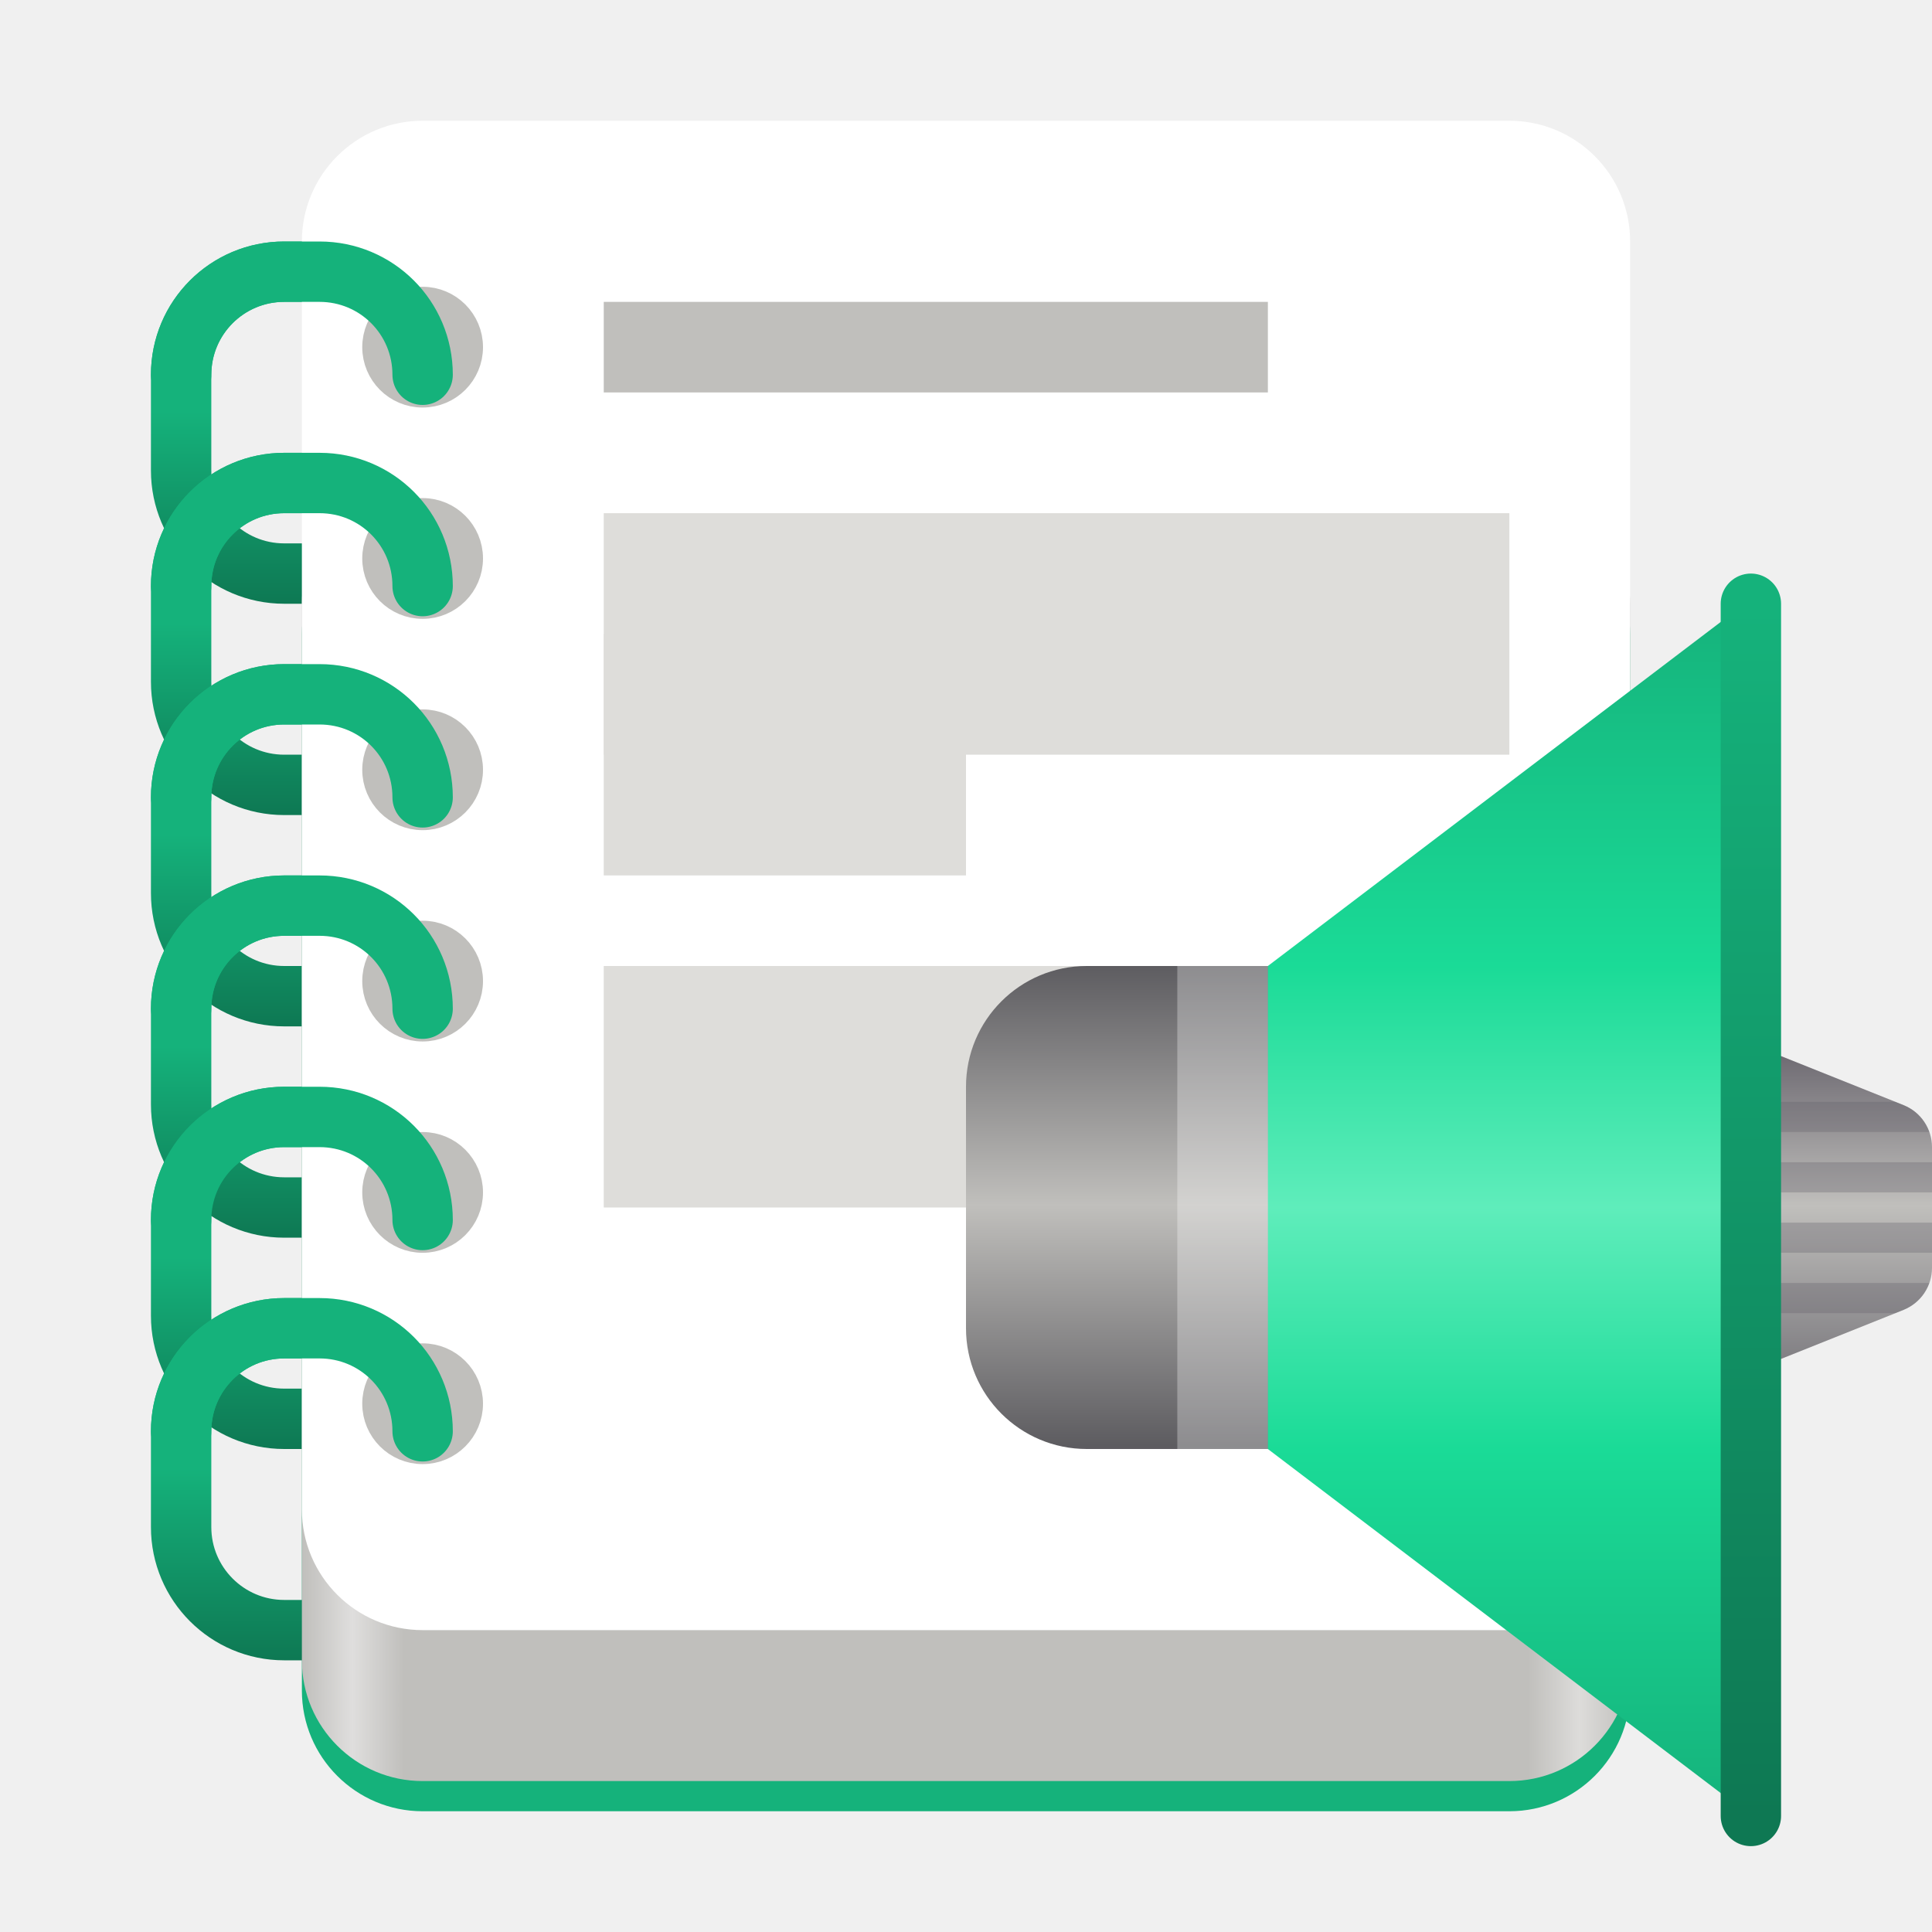
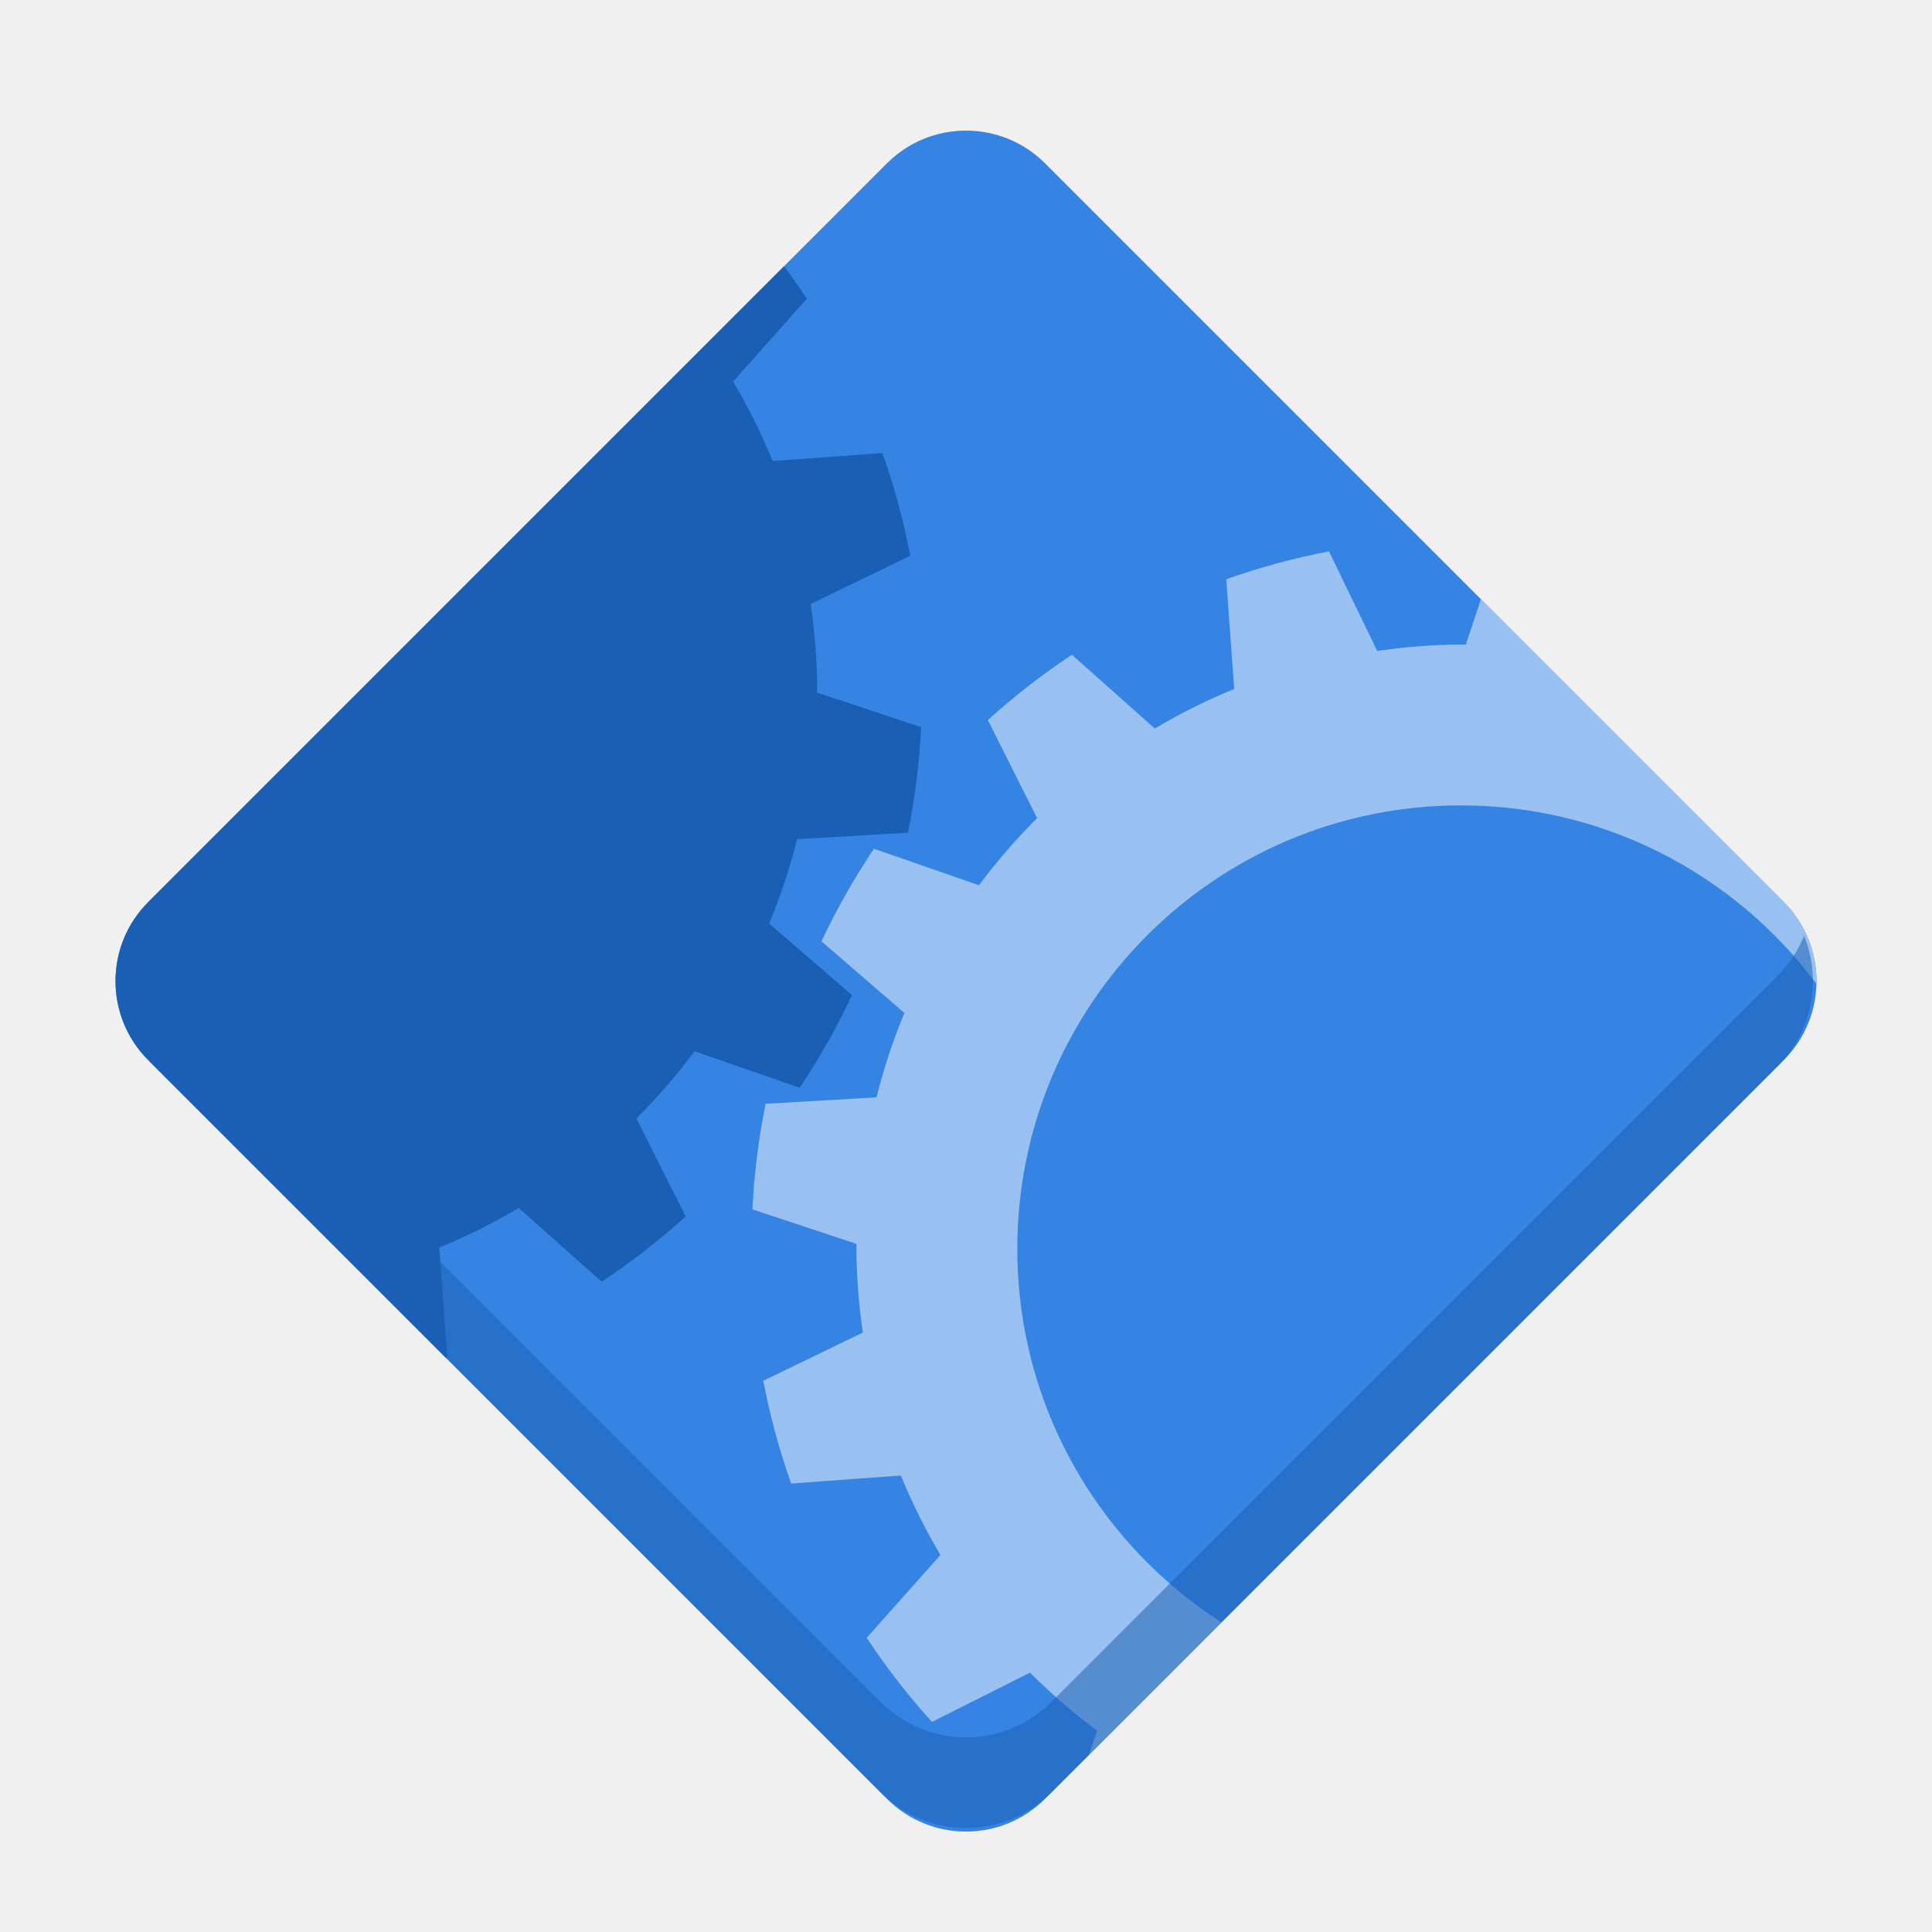
- <svg xmlns="http://www.w3.org/2000/svg" xmlns:xlink="http://www.w3.org/1999/xlink" height="128px" viewBox="0 0 128 128" width="128px">
-   <filter id="a" height="100%" width="100%" x="0%" y="0%">
-     <feColorMatrix color-interpolation-filters="sRGB" values="0 0 0 0 1 0 0 0 0 1 0 0 0 0 1 0 0 0 1 0" />
-   </filter>
-   <linearGradient id="b" gradientUnits="userSpaceOnUse">
-     <stop offset="0" stop-color="#0e7853" />
-     <stop offset="1" stop-color="#15b27b" />
-   </linearGradient>
-   <linearGradient id="c" gradientTransform="matrix(0.558816 0 0 0.588227 177.9234 200.6714)" x1="-287.972" x2="-287.972" xlink:href="#b" y1="114.64" y2="92.859" />
-   <linearGradient id="d" gradientTransform="matrix(0.558816 0 0 0.588227 177.9234 144.6714)" x1="-287.972" x2="-287.972" xlink:href="#b" y1="114.64" y2="92.859" />
-   <linearGradient id="e" gradientTransform="matrix(0.558816 0 0 0.588227 177.9234 158.6714)" x1="-287.972" x2="-287.972" xlink:href="#b" y1="114.64" y2="92.859" />
-   <linearGradient id="f" gradientTransform="matrix(0.558816 0 0 0.588227 177.9234 172.6714)" x1="-287.972" x2="-287.972" xlink:href="#b" y1="114.64" y2="92.859" />
-   <linearGradient id="g" gradientTransform="matrix(0.558816 0 0 0.588227 177.9234 186.6714)" x1="-287.972" x2="-287.972" xlink:href="#b" y1="114.64" y2="92.859" />
-   <linearGradient id="h" gradientTransform="matrix(0.558816 0 0 0.588227 177.9234 214.6714)" x1="-287.972" x2="-287.972" xlink:href="#b" y1="114.64" y2="92.859" />
-   <linearGradient id="i" gradientUnits="userSpaceOnUse" x1="116" x2="116" y1="63.869" y2="95.869">
-     <stop offset="0" stop-color="#3d3846" />
-     <stop offset="0.5" stop-color="#c0bfbc" />
-     <stop offset="1" stop-color="#5e5c64" />
-   </linearGradient>
-   <linearGradient id="j" gradientTransform="matrix(0.846154 0 0 1.264706 9.8461 -208.2936)" gradientUnits="userSpaceOnUse" x1="12" x2="116" y1="224" y2="224">
-     <stop offset="0" stop-color="#c0bfbc" />
-     <stop offset="0.038" stop-color="#dfdedd" />
-     <stop offset="0.077" stop-color="#c0bfbc" />
-     <stop offset="0.923" stop-color="#c0bfbc" />
-     <stop offset="0.962" stop-color="#dddcda" />
-     <stop offset="1" stop-color="#c0bfbc" />
-   </linearGradient>
-   <linearGradient id="k" gradientUnits="userSpaceOnUse" x1="76" x2="76" y1="40" y2="120">
-     <stop offset="0" stop-color="#b83bf7" />
-     <stop offset="0.299" stop-color="#5d5c60" />
-     <stop offset="0.498" stop-color="#c0bfbc" />
-     <stop offset="0.697" stop-color="#5d5c60" />
-     <stop offset="1" stop-color="#b83bf7" />
-   </linearGradient>
-   <linearGradient id="l" gradientUnits="userSpaceOnUse" x1="100" x2="100" y1="40" y2="120.312">
-     <stop offset="0" stop-color="#15b27b" />
-     <stop offset="0.299" stop-color="#1adb97" />
-     <stop offset="0.498" stop-color="#5fedbb" />
-     <stop offset="0.697" stop-color="#1adb97" />
-     <stop offset="1" stop-color="#15b27b" />
-   </linearGradient>
-   <clipPath id="m">
-     <path d="m 102 65 h 26 v 30 h -26 z m 0 0" />
-   </clipPath>
-   <clipPath id="n">
-     <path d="m 104.941 65 c -1.633 0.031 -2.941 1.363 -2.941 3 v 24 c 0 2.121 2.145 3.57 4.113 2.785 l 20 -8 c 1.141 -0.457 1.887 -1.559 1.887 -2.785 v -8 c 0 -1.227 -0.746 -2.332 -1.887 -2.785 l -20 -8 c -0.371 -0.148 -0.77 -0.223 -1.172 -0.215 z m 0 0" />
-   </clipPath>
-   <mask id="o">
-     <g filter="url(#a)">
-       <rect fill-opacity="0.3" height="153.6" width="153.6" x="-12.8" y="-12.8" />
-     </g>
-   </mask>
-   <clipPath id="p">
-     <rect height="152" width="192" />
-   </clipPath>
-   <mask id="q">
-     <g filter="url(#a)">
-       <rect fill-opacity="0.3" height="153.6" width="153.6" x="-12.8" y="-12.8" />
-     </g>
-   </mask>
-   <clipPath id="r">
-     <rect height="152" width="192" />
-   </clipPath>
-   <mask id="s">
-     <g filter="url(#a)">
-       <rect fill-opacity="0.3" height="153.6" width="153.6" x="-12.8" y="-12.8" />
-     </g>
-   </mask>
-   <clipPath id="t">
-     <rect height="152" width="192" />
-   </clipPath>
-   <mask id="u">
-     <g filter="url(#a)">
-       <rect fill-opacity="0.3" height="153.6" width="153.6" x="-12.8" y="-12.8" />
-     </g>
-   </mask>
-   <clipPath id="v">
-     <rect height="152" width="192" />
-   </clipPath>
-   <linearGradient id="w" gradientTransform="matrix(1 0 0 -1 4 504.3125)" x1="116" x2="116" xlink:href="#b" y1="212" y2="292" />
-   <mask id="x">
-     <g filter="url(#a)">
-       <rect fill-opacity="0.3" height="153.6" width="153.6" x="-12.8" y="-12.8" />
-     </g>
-   </mask>
-   <clipPath id="y">
-     <rect height="152" width="192" />
-   </clipPath>
-   <path d="m 18.828 246 h 2.344 c 3.77 0 6.828 3.059 6.828 6.828 v 6.344 c 0 3.77 -3.059 6.828 -6.828 6.828 h -2.344 c -3.77 0 -6.828 -3.059 -6.828 -6.828 v -6.344 c 0 -3.77 3.059 -6.828 6.828 -6.828 z m 0 0" fill="none" stroke="url(#c)" stroke-linecap="round" stroke-width="4" transform="matrix(1 0 0 1 0 -172)" />
-   <path d="m 18.828 190 h 2.344 c 3.77 0 6.828 3.059 6.828 6.828 v 6.344 c 0 3.77 -3.059 6.828 -6.828 6.828 h -2.344 c -3.77 0 -6.828 -3.059 -6.828 -6.828 v -6.344 c 0 -3.77 3.059 -6.828 6.828 -6.828 z m 0 0" fill="none" stroke="url(#d)" stroke-linecap="round" stroke-width="4" transform="matrix(1 0 0 1 0 -172)" />
-   <path d="m 18.828 204 h 2.344 c 3.77 0 6.828 3.059 6.828 6.828 v 6.344 c 0 3.77 -3.059 6.828 -6.828 6.828 h -2.344 c -3.77 0 -6.828 -3.059 -6.828 -6.828 v -6.344 c 0 -3.77 3.059 -6.828 6.828 -6.828 z m 0 0" fill="none" stroke="url(#e)" stroke-linecap="round" stroke-width="4" transform="matrix(1 0 0 1 0 -172)" />
-   <path d="m 18.828 218 h 2.344 c 3.77 0 6.828 3.059 6.828 6.828 v 6.344 c 0 3.77 -3.059 6.828 -6.828 6.828 h -2.344 c -3.77 0 -6.828 -3.059 -6.828 -6.828 v -6.344 c 0 -3.77 3.059 -6.828 6.828 -6.828 z m 0 0" fill="none" stroke="url(#f)" stroke-linecap="round" stroke-width="4" transform="matrix(1 0 0 1 0 -172)" />
-   <path d="m 18.828 232 h 2.344 c 3.77 0 6.828 3.059 6.828 6.828 v 6.344 c 0 3.77 -3.059 6.828 -6.828 6.828 h -2.344 c -3.77 0 -6.828 -3.059 -6.828 -6.828 v -6.344 c 0 -3.77 3.059 -6.828 6.828 -6.828 z m 0 0" fill="none" stroke="url(#g)" stroke-linecap="round" stroke-width="4" transform="matrix(1 0 0 1 0 -172)" />
-   <path d="m 28 34 h 72 c 4.418 0 8 3.582 8 8 v 70 c 0 4.418 -3.582 8 -8 8 h -72 c -4.418 0 -8 -3.582 -8 -8 v -70 c 0 -4.418 3.582 -8 8 -8 z m 0 0" fill="#15b27b" />
-   <path d="m 18.828 260 h 2.344 c 3.77 0 6.828 3.059 6.828 6.828 v 6.344 c 0 3.77 -3.059 6.828 -6.828 6.828 h -2.344 c -3.77 0 -6.828 -3.059 -6.828 -6.828 v -6.344 c 0 -3.77 3.059 -6.828 6.828 -6.828 z m 0 0" fill="none" stroke="url(#h)" stroke-linecap="round" stroke-width="4" transform="matrix(1 0 0 1 0 -172)" />
-   <path d="m 104.941 65 c -1.633 0.031 -2.941 1.363 -2.941 3 v 24 c 0 2.121 2.145 3.57 4.113 2.785 l 20 -8 c 1.141 -0.457 1.887 -1.559 1.887 -2.785 v -8 c 0 -1.227 -0.746 -2.332 -1.887 -2.785 l -20 -8 c -0.371 -0.148 -0.77 -0.223 -1.172 -0.215 z m 0 0" fill="url(#i)" />
-   <path d="m 28 32 h 72 c 4.418 0 8 3.582 8 8 v 70 c 0 4.418 -3.582 8 -8 8 h -72 c -4.418 0 -8 -3.582 -8 -8 v -70 c 0 -4.418 3.582 -8 8 -8 z m 0 0" fill="url(#j)" />
-   <path d="m 28 8 h 72 c 4.418 0 8 3.582 8 8 v 84 c 0 4.418 -3.582 8 -8 8 h -72 c -4.418 0 -8 -3.582 -8 -8 v -84 c 0 -4.418 3.582 -8 8 -8 z m 0 0" fill="#ffffff" />
-   <path d="m 40 64 h 60 v 16 h -60 z m 0 0" fill="#deddda" />
-   <path d="m 40 34 h 60 v 16 h -60 z m 0 0" fill="#deddda" />
-   <path d="m 72 64 h 19.922 c 4.418 0 8 3.582 8 8 v 16 c 0 4.418 -3.582 8 -8 8 h -19.922 c -4.418 0 -8 -3.582 -8 -8 v -16 c 0 -4.418 3.582 -8 8 -8 z m 0 0" fill="url(#k)" />
-   <path d="m 40 42 h 24 v 16 h -24 z m 0 0" fill="#deddda" />
-   <g stroke-linecap="round">
-     <path d="m 31 23 c 0 1.656 -1.344 3 -3 3 s -3 -1.344 -3 -3 s 1.344 -3 3 -3 s 3 1.344 3 3 z m 0 0" fill="#c0bfbc" stroke="#c0bfbc" stroke-width="2" />
-     <path d="m 31 51 c 0 1.656 -1.344 3 -3 3 s -3 -1.344 -3 -3 s 1.344 -3 3 -3 s 3 1.344 3 3 z m 0 0" fill="#c0bfbc" stroke="#c0bfbc" stroke-width="2" />
-     <path d="m 31 65 c 0 1.656 -1.344 3 -3 3 s -3 -1.344 -3 -3 s 1.344 -3 3 -3 s 3 1.344 3 3 z m 0 0" fill="#c0bfbc" stroke="#c0bfbc" stroke-width="2" />
-     <path d="m 31 37 c 0 1.656 -1.344 3 -3 3 s -3 -1.344 -3 -3 s 1.344 -3 3 -3 s 3 1.344 3 3 z m 0 0" fill="#c0bfbc" stroke="#c0bfbc" stroke-width="2" />
-     <path d="m 31 79 c 0 1.656 -1.344 3 -3 3 s -3 -1.344 -3 -3 s 1.344 -3 3 -3 s 3 1.344 3 3 z m 0 0" fill="#c0bfbc" stroke="#c0bfbc" stroke-width="2" />
-     <path d="m 31 93 c 0 1.656 -1.344 3 -3 3 s -3 -1.344 -3 -3 s 1.344 -3 3 -3 s 3 1.344 3 3 z m 0 0" fill="#c0bfbc" stroke="#c0bfbc" stroke-width="2" />
-     <path d="m 12 66.828 c 0 -3.781 3.047 -6.828 6.828 -6.828 h 2.344 c 3.781 0 6.828 3.047 6.828 6.828" fill="none" stroke="#15b27b" stroke-width="4" />
-     <path d="m 12 38.828 c 0 -3.781 3.047 -6.828 6.828 -6.828 h 2.344 c 3.781 0 6.828 3.047 6.828 6.828" fill="none" stroke="#15b27b" stroke-width="4" />
-     <path d="m 12 24.828 c 0 -3.781 3.047 -6.828 6.828 -6.828 h 2.344 c 3.781 0 6.828 3.047 6.828 6.828" fill="none" stroke="#15b27b" stroke-width="4" />
-     <path d="m 12 52.828 c 0 -3.781 3.047 -6.828 6.828 -6.828 h 2.344 c 3.781 0 6.828 3.047 6.828 6.828" fill="none" stroke="#15b27b" stroke-width="4" />
-     <path d="m 12 80.828 c 0 -3.781 3.047 -6.828 6.828 -6.828 h 2.344 c 3.781 0 6.828 3.047 6.828 6.828" fill="none" stroke="#15b27b" stroke-width="4" />
-   </g>
-   <path d="m 40 20 h 44 v 6 h -44 z m 0 0" fill="#c0bfbc" />
-   <path d="m 12 94.828 c 0 -3.781 3.047 -6.828 6.828 -6.828 h 2.344 c 3.781 0 6.828 3.047 6.828 6.828" fill="none" stroke="#15b27b" stroke-linecap="round" stroke-width="4" />
-   <path d="m 84 64 l 32 -24.312 v 80.625 l -32 -24.312 z m 0 0" fill="url(#l)" />
-   <g clip-path="url(#m)">
-     <g clip-path="url(#n)">
-       <g mask="url(#o)">
-         <g clip-path="url(#p)" transform="matrix(1 0 0 1 -8 -16)">
-           <path d="m 124 89 h 12 v 2 h -12 z m 0 0" fill="#5e5c64" />
+ <svg xmlns="http://www.w3.org/2000/svg" width="33.75mm" height="33.75mm" viewBox="0 0 33.75 33.75" version="1.1" id="svg974">
+   <defs id="defs968">
+     <clipPath clipPathUnits="userSpaceOnUse" id="clipPath18689">
+       <rect clip-path="none" transform="rotate(45)" ry="32" rx="32" y="123.999" x="486.037" height="362.943" width="362.943" id="rect18691" style="display:inline;opacity:1;vector-effect:none;fill:#4a86cf;fill-opacity:1;stroke:none;stroke-width:26.067;stroke-linecap:butt;stroke-linejoin:miter;stroke-miterlimit:4;stroke-dasharray:none;stroke-dashoffset:0;stroke-opacity:1;marker:none;marker-start:none;marker-mid:none;marker-end:none;paint-order:normal;enable-background:new" />
+     </clipPath>
+     <clipPath clipPathUnits="userSpaceOnUse" id="clipPath18689-3">
+       <rect clip-path="none" transform="rotate(45)" ry="32" rx="32" y="123.999" x="486.037" height="362.943" width="362.943" id="rect18691-6" style="display:inline;opacity:1;vector-effect:none;fill:#4a86cf;fill-opacity:1;stroke:none;stroke-width:26.067;stroke-linecap:butt;stroke-linejoin:miter;stroke-miterlimit:4;stroke-dasharray:none;stroke-dashoffset:0;stroke-opacity:1;marker:none;marker-start:none;marker-mid:none;marker-end:none;paint-order:normal;enable-background:new" />
+     </clipPath>
+   </defs>
+   <g id="layer1" transform="translate(-61.81982,-103.944)">
+     <g transform="matrix(0.2636723,0,0,0.2636723,61.81982,-529.397)" style="display:inline;stroke-width:0.25;enable-background:new" id="g1836">
+       <g transform="matrix(0.25,0,0,0.25,0,2295)" id="g18818" style="stroke-width:0.25">
+         <g style="stroke-width:0.27" transform="matrix(0.9260519,0,0,0.9260519,18.93073,50.87633)" id="g18590">
+           <g style="stroke-width:0.27" id="g18681" clip-path="url(#clipPath18689-3)">
+             <rect style="opacity:1;vector-effect:none;fill:#3584e4;fill-opacity:1;stroke:none;stroke-width:8.221;stroke-linecap:butt;stroke-linejoin:miter;stroke-miterlimit:4;stroke-dasharray:none;stroke-dashoffset:0;stroke-opacity:1;marker:none;marker-start:none;marker-mid:none;marker-end:none;paint-order:normal" id="rect18571" width="424" height="424" x="458.337" y="90.642" rx="10.092" ry="10.092" transform="matrix(0.6052817,0.6052817,-0.6052817,0.6052817,33.44063,99.07363)" clip-path="none" />
+             <circle style="opacity:1;vector-effect:none;fill:#f66151;fill-opacity:1;stroke:none;stroke-width:7.037;stroke-linecap:butt;stroke-linejoin:miter;stroke-miterlimit:4;stroke-dasharray:none;stroke-dashoffset:0;stroke-opacity:1;marker:none;marker-start:none;marker-mid:none;marker-end:none;paint-order:normal" id="path18706" cx="0" cy="0" r="0" transform="translate(0,-212)" />
+             <circle style="opacity:1;vector-effect:none;fill:#f66151;fill-opacity:1;stroke:none;stroke-width:7.037;stroke-linecap:butt;stroke-linejoin:miter;stroke-miterlimit:4;stroke-dasharray:none;stroke-dashoffset:0;stroke-opacity:1;marker:none;marker-start:none;marker-mid:none;marker-end:none;paint-order:normal" id="path18708" cx="0" cy="0" r="0" transform="translate(0,-212)" />
+             <path style="display:inline;opacity:1;vector-effect:none;fill:#98c1f1;fill-opacity:1;stroke:none;stroke-width:7.037;stroke-linecap:butt;stroke-linejoin:miter;stroke-miterlimit:4;stroke-dasharray:none;stroke-dashoffset:0;stroke-opacity:1;marker:none;marker-start:none;marker-mid:none;marker-end:none;paint-order:normal;enable-background:new" d="m 408.92,561.918 -9.886,29.829 a 172.971,172.971 0 0 0 -1.427,-0.071 172.971,172.971 0 0 0 -23.929,1.852 l -13.801,-28.501 a 203.293,203.293 0 0 0 -29.401,7.972 l 2.286,31.405 a 172.971,172.971 0 0 0 -22.732,11.319 l -23.718,-21.103 a 203.293,203.293 0 0 0 -24.059,18.674 l 14.099,28.073 a 172.971,172.971 0 0 0 -16.636,19.211 l -30.058,-10.448 a 203.293,203.293 0 0 0 -15.017,26.488 l 23.73,20.507 a 172.971,172.971 0 0 0 -7.985,24.143 l -31.73,1.849 a 203.293,203.293 0 0 0 -3.778,30.217 l 29.829,9.886 a 172.971,172.971 0 0 0 -0.071,1.427 172.971,172.971 0 0 0 1.852,23.929 l -28.501,13.801 a 203.293,203.293 0 0 0 7.972,29.401 l 31.405,-2.286 a 172.971,172.971 0 0 0 11.319,22.732 l -21.103,23.718 a 203.293,203.293 0 0 0 18.674,24.059 l 28.073,-14.099 a 172.971,172.971 0 0 0 19.211,16.636 l -10.448,30.058 a 203.293,203.293 0 0 0 26.488,15.017 l 20.507,-23.73 a 172.971,172.971 0 0 0 24.143,7.985 l 1.849,31.73 a 203.293,203.293 0 0 0 30.217,3.778 l 9.886,-29.829 a 172.971,172.971 0 0 0 1.427,0.071 172.971,172.971 0 0 0 23.929,-1.852 l 13.801,28.501 a 203.293,203.293 0 0 0 29.401,-7.972 l -2.286,-31.405 a 172.971,172.971 0 0 0 22.732,-11.319 l 23.718,21.103 A 203.293,203.293 0 0 0 532.96,916 l -14.099,-28.073 a 172.971,172.971 0 0 0 16.636,-19.211 l 30.058,10.448 a 203.293,203.293 0 0 0 15.017,-26.488 l -23.73,-20.507 a 172.971,172.971 0 0 0 7.985,-24.143 l 31.73,-1.849 a 203.293,203.293 0 0 0 3.778,-30.217 l -29.829,-9.886 a 172.971,172.971 0 0 0 0.071,-1.427 172.971,172.971 0 0 0 -1.852,-23.929 l 28.501,-13.801 a 203.293,203.293 0 0 0 -7.972,-29.401 l -31.405,2.286 a 172.971,172.971 0 0 0 -11.319,-22.732 l 21.103,-23.718 a 203.293,203.293 0 0 0 -18.674,-24.059 l -28.073,14.099 a 172.971,172.971 0 0 0 -19.211,-16.636 l 10.448,-30.058 A 203.293,203.293 0 0 0 485.636,581.681 l -20.507,23.73 a 172.971,172.971 0 0 0 -24.143,-7.985 l -1.849,-31.73 a 203.293,203.293 0 0 0 -30.217,-3.778 z M 397.607,637.722 A 126.926,126.926 0 0 1 524.532,764.647 126.926,126.926 0 0 1 397.607,891.572 126.926,126.926 0 0 1 270.682,764.647 126.926,126.926 0 0 1 397.607,637.722 Z" id="path18717-4" />
+             <path id="path18758" d="m 51.748,401.284 -9.886,29.829 c -0.476,-0.026 -0.951,-0.05 -1.427,-0.071 -8.01,0.062 -16.005,0.681 -23.929,1.852 L 2.706,404.392 c -9.986,1.918 -19.814,4.583 -29.401,7.972 l 2.286,31.405 c -7.844,3.211 -15.442,6.994 -22.732,11.319 l -23.718,-21.103 c -8.475,5.614 -16.518,11.857 -24.059,18.674 l 14.099,28.073 c -6.009,5.987 -11.569,12.408 -16.636,19.211 l -30.058,-10.448 c -5.661,8.442 -10.68,17.296 -15.017,26.488 l 23.73,20.507 c -3.25,7.841 -5.919,15.91 -7.985,24.143 l -31.73,1.849 c -2.013,9.964 -3.276,20.064 -3.778,30.217 l 29.829,9.886 c -0.026,0.476 -0.05,0.951 -0.071,1.427 0.062,8.01 0.681,16.005 1.852,23.929 l -28.501,13.801 c 1.918,9.986 4.583,19.814 7.972,29.401 l 31.405,-2.286 c 3.211,7.844 6.994,15.442 11.319,22.732 l -21.103,23.718 c 5.614,8.475 11.857,16.518 18.674,24.059 l 28.073,-14.099 c 5.987,6.009 12.408,11.569 19.211,16.636 l -10.448,30.058 c 8.442,5.661 17.296,10.68 26.488,15.017 l 20.507,-23.73 c 7.841,3.25 15.91,5.919 24.143,7.985 l 1.849,31.73 c 9.964,2.013 20.064,3.276 30.217,3.778 l 9.886,-29.829 c 0.476,0.026 0.951,0.05 1.427,0.071 8.01,-0.062 16.005,-0.681 23.929,-1.852 l 13.801,28.501 c 9.986,-1.918 19.814,-4.583 29.401,-7.972 l -2.286,-31.405 c 7.844,-3.211 15.442,-6.994 22.732,-11.319 l 23.718,21.103 c 8.475,-5.614 16.518,-11.857 24.059,-18.674 l -14.099,-28.073 c 6.009,-5.987 11.569,-12.408 16.636,-19.211 l 30.058,10.448 c 5.661,-8.442 10.68,-17.296 15.017,-26.488 l -23.73,-20.507 c 3.25,-7.841 5.919,-15.91 7.985,-24.143 l 31.73,-1.849 c 2.013,-9.964 3.276,-20.064 3.778,-30.217 l -29.829,-9.886 c 0.026,-0.476 0.05,-0.951 0.071,-1.427 -0.062,-8.01 -0.681,-16.005 -1.852,-23.929 l 28.501,-13.801 c -1.918,-9.986 -4.583,-19.814 -7.972,-29.401 l -31.405,2.286 c -3.211,-7.844 -6.994,-15.442 -11.319,-22.732 l 21.103,-23.718 c -5.614,-8.475 -11.857,-16.518 -18.674,-24.059 l -28.073,14.099 c -5.987,-6.009 -12.408,-11.569 -19.211,-16.636 l 10.448,-30.058 c -8.442,-5.661 -17.296,-10.68 -26.488,-15.017 l -20.507,23.73 c -7.841,-3.25 -15.91,-5.919 -24.143,-7.985 l -1.849,-31.73 c -9.964,-2.013 -20.064,-3.276 -30.217,-3.778 z" style="display:inline;opacity:1;vector-effect:none;fill:#1a5fb4;fill-opacity:1;stroke:none;stroke-width:7.037;stroke-linecap:butt;stroke-linejoin:miter;stroke-miterlimit:4;stroke-dasharray:none;stroke-dashoffset:0;stroke-opacity:1;marker:none;marker-start:none;marker-mid:none;marker-end:none;paint-order:normal;enable-background:new" />
+           </g>
        </g>
+         <path style="display:inline;opacity:0.534;vector-effect:none;fill:#1a5fb4;fill-opacity:1;stroke:none;stroke-width:1.629;stroke-linecap:butt;stroke-linejoin:miter;stroke-miterlimit:4;stroke-dasharray:none;stroke-dashoffset:0;stroke-opacity:1;marker:none;marker-start:none;marker-mid:none;marker-end:none;paint-order:normal;enable-background:new" clip-path="none" d="m 8.477,2676 c -1.171,2.887 -0.583,6.308 1.766,8.656 l 48.102,48.102 c 3.134,3.134 8.179,3.134 11.312,0 l 48.102,-48.102 c 2.348,-2.348 2.937,-5.77 1.766,-8.656 -0.392,0.966 -0.98,1.871 -1.766,2.656 l -48.102,48.102 c -3.134,3.134 -8.179,3.134 -11.312,0 L 10.242,2678.656 C 9.457,2677.871 8.868,2676.965 8.477,2676 Z" transform="matrix(4,0,0,4,0,-10028)" id="rect18571-6" />
      </g>
-       <g mask="url(#q)">
-         <g clip-path="url(#r)" transform="matrix(1 0 0 1 -8 -16)">
-           <path d="m 124 93 h 12 v 2 h -12 z m 0 0" fill="#5e5c64" />
-         </g>
-       </g>
-       <g mask="url(#s)">
-         <g clip-path="url(#t)" transform="matrix(1 0 0 1 -8 -16)">
-           <path d="m 124 97 h 12 v 2 h -12 z m 0 0" fill="#5e5c64" />
-         </g>
-       </g>
-       <g mask="url(#u)">
-         <g clip-path="url(#v)" transform="matrix(1 0 0 1 -8 -16)">
-           <path d="m 124 101 h 12 v 2 h -12 z m 0 0" fill="#5e5c64" />
-         </g>
-       </g>
-     </g>
-   </g>
-   <path d="m 116 212 v 80.312" fill="none" stroke="url(#w)" stroke-linecap="round" stroke-linejoin="round" stroke-miterlimit="2" stroke-width="4" transform="matrix(1 0 0 1 0 -172)" />
-   <g mask="url(#x)">
-     <g clip-path="url(#y)" transform="matrix(1 0 0 1 -8 -16)">
-       <path d="m 86 80 h 6 v 32 h -6 z m 0 0" fill="#ffffff" />
+       <rect y="2402" x="-1.5000001e-06" height="128" width="128" id="rect9125-7-2" style="display:inline;opacity:1;vector-effect:none;fill:none;fill-opacity:1;stroke:none;stroke-width:1.25;stroke-linecap:butt;stroke-linejoin:miter;stroke-miterlimit:4;stroke-dasharray:none;stroke-dashoffset:0;stroke-opacity:1;marker:none;marker-start:none;marker-mid:none;marker-end:none;paint-order:normal;enable-background:new" />
    </g>
  </g>
</svg>
